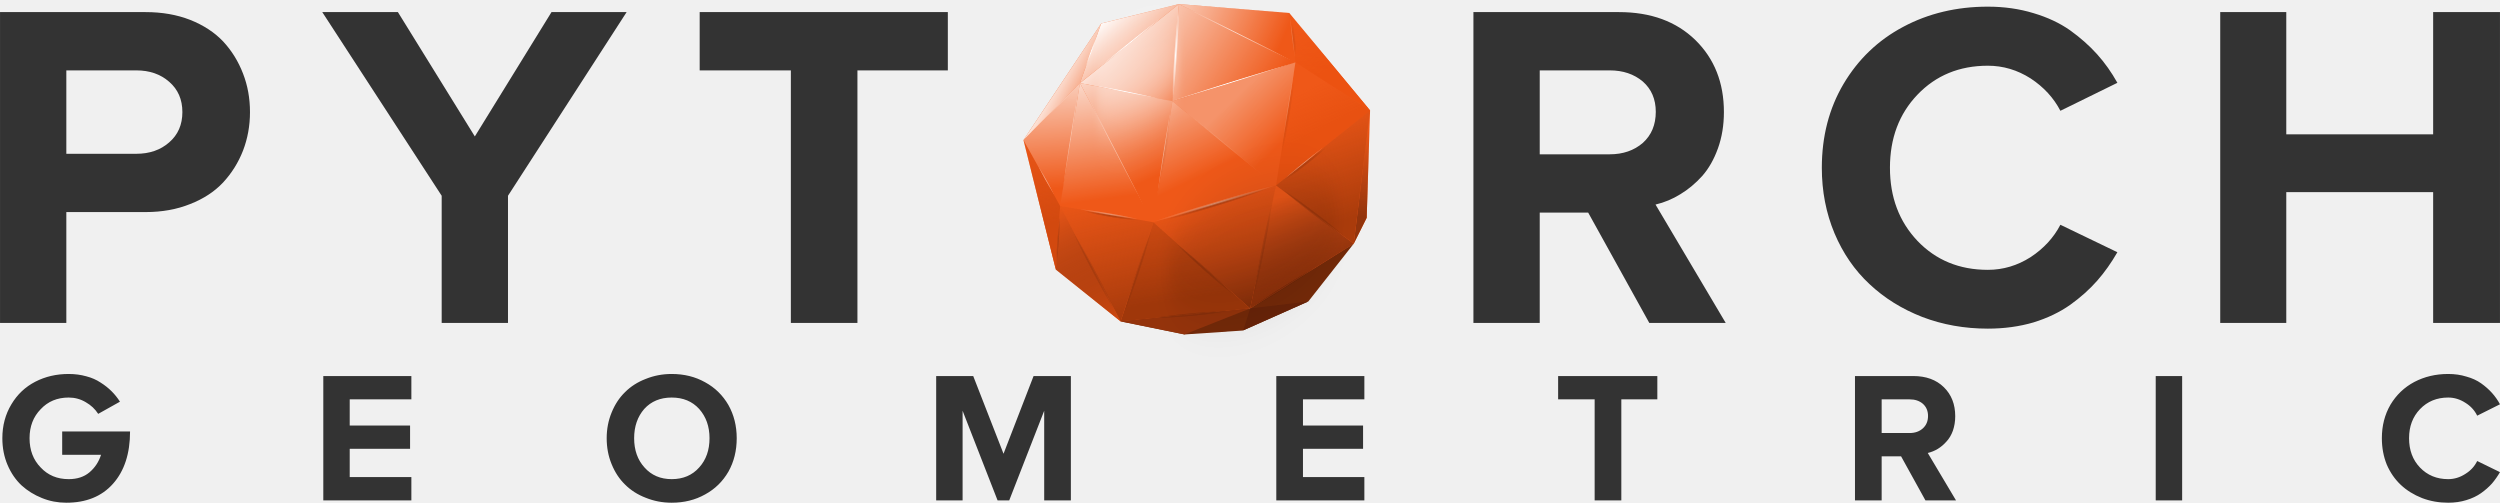
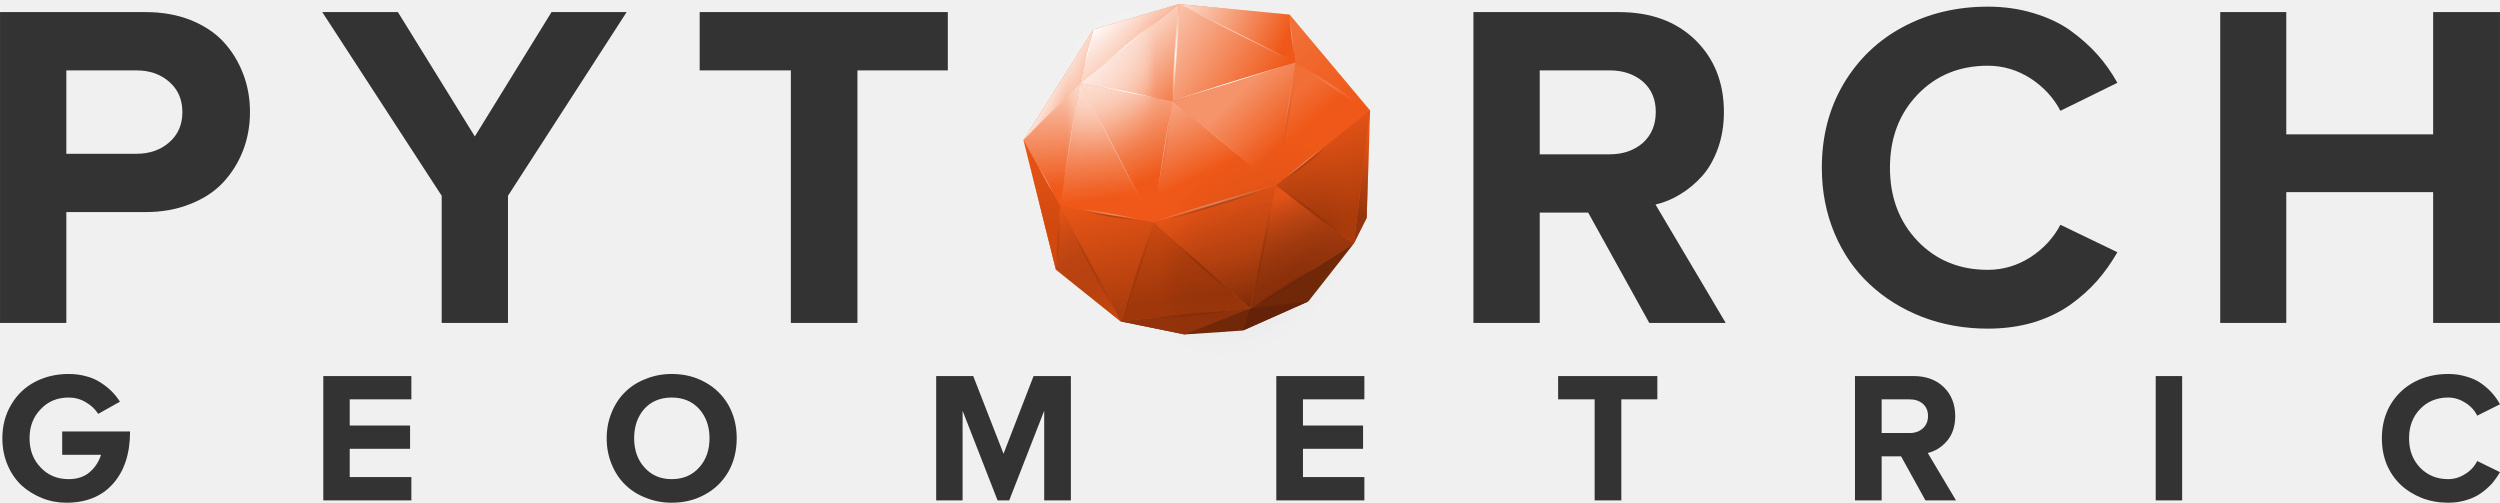
<svg xmlns="http://www.w3.org/2000/svg" xmlns:xlink="http://www.w3.org/1999/xlink" id="svg2" style="isolation:isolate" height="194.07" width="965.1" version="1.1" viewBox="0 0 965.1 194.073">
  <defs id="defs4">
    <linearGradient id="linearGradient4478">
      <stop id="stop4480" stop-color="#8d300a" offset="0" />
      <stop id="stop4482" stop-color="#4a1905" stop-opacity="0" offset="1" />
    </linearGradient>
    <linearGradient id="linearGradient4448">
      <stop id="stop4450" stop-color="#fff" stop-opacity=".39" offset="0" />
      <stop id="stop4452" stop-color="#fff" stop-opacity="0" offset="1" />
    </linearGradient>
    <linearGradient id="linearGradient4357">
      <stop id="stop4359" stop-color="#9f370a" offset="0" />
      <stop id="stop4361" stop-color="#9f370a" stop-opacity="0" offset="1" />
    </linearGradient>
    <linearGradient id="linearGradient5995">
      <stop id="stop5997" stop-color="#fff" stop-opacity=".272" offset="0" />
      <stop id="stop5999" stop-color="#fff" stop-opacity="0" offset="1" />
    </linearGradient>
    <linearGradient id="linearGradient5887">
      <stop id="stop5889" stop-color="#fff" offset="0" />
      <stop id="stop5891" stop-color="#fff" stop-opacity="0" offset="1" />
    </linearGradient>
    <radialGradient id="radialGradient5654" xlink:href="#linearGradient5887" gradientUnits="userSpaceOnUse" cy="19.467" cx="509.09" gradientTransform="matrix(.66549 -.20751 .0027082 .0086853 136.52 137.24)" r="34.682" />
    <radialGradient id="radialGradient5654-7" xlink:href="#linearGradient5887" gradientUnits="userSpaceOnUse" cy="-84.474" cx="531" gradientTransform="matrix(.33794 -.27143 .006274 .0078112 257.36 161.23)" r="34.682" />
    <radialGradient id="radialGradient5654-4" xlink:href="#linearGradient5887" gradientUnits="userSpaceOnUse" cy="63.604" cx="509.02" gradientTransform="matrix(.62215 .31097 -.0040676 .0081378 160.81 -146.13)" r="34.682" />
    <radialGradient id="radialGradient5654-4-1" xlink:href="#linearGradient5887" gradientUnits="userSpaceOnUse" cy="501.39" cx="478.42" gradientTransform="matrix(-.033083 .49981 -.018788 -.0012437 479.12 -217.92)" r="34.682" />
    <radialGradient id="radialGradient5654-4-1-9" xlink:href="#linearGradient5887" gradientUnits="userSpaceOnUse" cy="2145.7" cx="460.8" gradientTransform="matrix(.3503 .071492 -.0018192 .008914 277.17 -16.655)" r="34.682" />
-     <radialGradient id="radialGradient5654-4-1-2" xlink:href="#linearGradient5887" gradientUnits="userSpaceOnUse" cy="527.34" cx="485.18" gradientTransform="matrix(-.065998 .18191 -.0085523 -.0031029 457.73 -66.575)" r="34.682" />
-     <radialGradient id="radialGradient5654-4-1-2-9" xlink:href="#linearGradient5887" gradientUnits="userSpaceOnUse" cy="615.73" cx="477.44" gradientTransform="matrix(.027829 .22988 -.0090318 .0010934 491.16 -96.229)" r="34.682" />
+     <radialGradient id="radialGradient5654-4-1-2" xlink:href="#linearGradient5887" gradientUnits="userSpaceOnUse" cy="646.62" cx="486.58" gradientTransform="matrix(-.047977 .18731 -.0088133 -.0022574 449.06 -69.787)" r="34.682" />
+     <radialGradient id="radialGradient5654-4-1-2-9" xlink:href="#linearGradient5887" gradientUnits="userSpaceOnUse" cy="635.97" cx="474.75" gradientTransform="matrix(.027829 .22988 -.0090318 .0010934 491.16 -96.229)" r="34.682" />
    <radialGradient id="radialGradient5654-4-1-2-0" gradientUnits="userSpaceOnUse" cy="433.91" cx="495.68" gradientTransform="matrix(-.19125 .1887 -.0063897 -.0064763 505.97 -50.033)" r="34.682">
      <stop id="stop5943" stop-color="#fff" stop-opacity=".272" offset="0" />
      <stop id="stop5945" stop-color="#fff" stop-opacity="0" offset="1" />
    </radialGradient>
    <radialGradient id="radialGradient5654-4-1-2-7-7" xlink:href="#linearGradient4448" gradientUnits="userSpaceOnUse" cy="144.87" cx="506.31" gradientTransform="matrix(.36659 .70917 -.0080818 .0041778 244.5 -304.65)" r="34.682" />
    <linearGradient id="linearGradient4234" y2="12.465" xlink:href="#linearGradient5887" gradientUnits="userSpaceOnUse" x2="476.42" gradientTransform="translate(15.265 45.571)" y1="-5.491" x1="459.09" />
-     <linearGradient id="linearGradient4416" y2="-28.707" xlink:href="#linearGradient5887" gradientUnits="userSpaceOnUse" x2="479.22" gradientTransform="translate(15.265 45.571)" y1="-53.176" x1="422.55" />
+     <linearGradient id="linearGradient4416" y2="-27.957" xlink:href="#linearGradient5887" gradientUnits="userSpaceOnUse" x2="479.97" gradientTransform="translate(15.265 45.571)" y1="-50.676" x1="431.8" />
    <linearGradient id="linearGradient4424" y2="-15.977" xlink:href="#linearGradient5887" gradientUnits="userSpaceOnUse" x2="478.92" gradientTransform="translate(15.265 45.571)" y1="-56.582" x1="415.89" />
    <linearGradient id="linearGradient4426" y2="-.162" xlink:href="#linearGradient5887" gradientUnits="userSpaceOnUse" x2="447.09" gradientTransform="translate(15.265 45.571)" y1="-35.121" x1="410.32" />
    <linearGradient id="linearGradient4426-1" y2="-13.337" xlink:href="#linearGradient5887" gradientUnits="userSpaceOnUse" x2="422.64" gradientTransform="translate(26.78 49.153)" y1="-41.117" x1="397.96" />
    <linearGradient id="linearGradient4458" y2="32.278" xlink:href="#linearGradient5887" gradientUnits="userSpaceOnUse" x2="403.03" gradientTransform="translate(15.265 45.571)" y1="-26.469" x1="395.41" />
    <linearGradient id="linearGradient4466" y2="27.464" xlink:href="#linearGradient5887" gradientUnits="userSpaceOnUse" x2="389.64" gradientTransform="translate(15.265 45.571)" y1="-29.946" x1="385.49" />
    <linearGradient id="linearGradient4474" y2="-7.808" xlink:href="#linearGradient5887" gradientUnits="userSpaceOnUse" x2="413.8" gradientTransform="translate(15.265 45.571)" y1="-20.268" x1="391.98" />
    <linearGradient id="linearGradient4458-1" y2="19.895" xlink:href="#linearGradient5887" gradientUnits="userSpaceOnUse" x2="410.9" gradientTransform="translate(29.943 50.591)" y1="-35.03" x1="386.13" />
    <linearGradient id="linearGradient4458-1-4" y2="16.352" xlink:href="#linearGradient5887" gradientUnits="userSpaceOnUse" x2="422.01" gradientTransform="translate(43.833 50.431)" y1="-10.507" x1="408.97" />
    <radialGradient id="radialGradient5654-4-18" xlink:href="#linearGradient5995" gradientUnits="userSpaceOnUse" cy="86.298" cx="503.29" gradientTransform="matrix(.45435 .37404 -.0057823 .0070238 242.99 -134.64)" r="34.682" />
    <linearGradient id="linearGradient4243" y2="41.559" gradientUnits="userSpaceOnUse" x2="505.12" y1="84.895" x1="519.26">
      <stop id="stop4239" stop-color="#aa3b0b" offset="0" />
      <stop id="stop4241" stop-color="#aa3b0b" stop-opacity="0" offset="1" />
    </linearGradient>
    <linearGradient id="linearGradient4251" y2="76.648" gradientUnits="userSpaceOnUse" x2="492.85" y1="109.49" x1="505.61">
      <stop id="stop4247" stop-color="#8d300a" offset="0" />
      <stop id="stop4249" stop-color="#4a1905" stop-opacity="0" offset="1" />
    </linearGradient>
    <linearGradient id="linearGradient4275" y2="77.571" gradientUnits="userSpaceOnUse" x2="409.53" y1="125.59" x1="432.75">
      <stop id="stop4350" stop-color="#d2490f" offset="0" />
      <stop id="stop4352" stop-color="#351204" stop-opacity="0" offset="1" />
    </linearGradient>
    <linearGradient id="linearGradient4283" y2="46.823" gradientUnits="userSpaceOnUse" x2="396.85" y1="86.573" x1="403.1">
      <stop id="stop4271" stop-color="#d2490f" offset="0" />
      <stop id="stop4273" stop-color="#d2490f" stop-opacity="0" offset="1" />
    </linearGradient>
-     <linearGradient id="linearGradient4291" y2="36.323" gradientUnits="userSpaceOnUse" x2="500.35" y1="51.073" x1="508.1">
-       <stop id="stop4287" stop-color="#e85111" offset="0" />
-       <stop id="stop4289" stop-color="#e85111" stop-opacity="0" offset="1" />
+     <linearGradient id="linearGradient4291" y2="42.318" gradientUnits="userSpaceOnUse" x2="512.3" y1="32.965" x1="504.27">
+       <stop id="stop4313" stop-color="#fff" stop-opacity=".283" offset="0" />
+       <stop id="stop4315" stop-color="#fff" stop-opacity="0" offset="1" />
    </linearGradient>
-     <linearGradient id="linearGradient4299" y2="11.323" gradientUnits="userSpaceOnUse" x2="497.85" y1="27.323" x1="512.1">
-       <stop id="stop4295" stop-color="#ec5211" offset="0" />
-       <stop id="stop4297" stop-color="#ec5211" stop-opacity="0" offset="1" />
+     <linearGradient id="linearGradient4299" y2="38.766" gradientUnits="userSpaceOnUse" x2="523.92" y1="12.12" x1="499.2">
+       <stop id="stop4307" stop-color="#fff" stop-opacity=".323" offset="0" />
+       <stop id="stop4309" stop-color="#fff" stop-opacity="0" offset="1" />
    </linearGradient>
    <linearGradient id="linearGradient4307" y2="49.073" gradientUnits="userSpaceOnUse" x2="529.35" y1="83.573" x1="526.1">
      <stop id="stop4303" stop-color="#93340c" offset="0" />
      <stop id="stop4305" stop-color="#93340c" stop-opacity="0" offset="1" />
    </linearGradient>
    <linearGradient id="linearGradient4379" y2="61.361" xlink:href="#linearGradient4357" gradientUnits="userSpaceOnUse" x2="447.52" y1="115.66" x1="455.91" />
    <linearGradient id="linearGradient4387" y2="67.402" gradientUnits="userSpaceOnUse" x2="469.1" y1="117.48" x1="482.83">
      <stop id="stop4383" stop-color="#872f0a" offset="0" />
      <stop id="stop4385" stop-color="#cc470f" stop-opacity="0" offset="1" />
    </linearGradient>
    <linearGradient id="linearGradient4403" y2="73.654" xlink:href="#linearGradient4357" gradientUnits="userSpaceOnUse" x2="417.17" y1="130.05" x1="430.38" />
    <radialGradient id="radialGradient5654-4-18-0" xlink:href="#linearGradient5995" gradientUnits="userSpaceOnUse" cy="-65.778" cx="477.56" gradientTransform="matrix(-.066828 .41354 -.0089813 -.0014514 528.77 -157.01)" r="34.682" />
    <radialGradient id="radialGradient5654-4-1-8" xlink:href="#linearGradient4478" gradientUnits="userSpaceOnUse" cy="495.36" cx="470.99" gradientTransform="matrix(-.10156 .51422 -.018473 -.0036485 544.39 -143.49)" r="34.682" />
    <radialGradient id="radialGradient5654-4-1-8-7" xlink:href="#linearGradient4478" gradientUnits="userSpaceOnUse" cy="529.15" cx="467.19" gradientTransform="matrix(-.14649 .44596 -.017889 -.0058762 517.29 -100.78)" r="34.682" />
    <radialGradient id="radialGradient5654-4-1-8-7-1" xlink:href="#linearGradient4478" gradientUnits="userSpaceOnUse" cy="285.04" cx="435.61" gradientTransform="matrix(.32373 .28716 -.012495 .014086 327.82 -25.081)" r="34.682" />
    <radialGradient id="radialGradient5654-4-1-8-79" xlink:href="#linearGradient4478" gradientUnits="userSpaceOnUse" cy="670.34" cx="468.76" gradientTransform="matrix(.35208 .26702 -.011378 .015003 349.84 -52.86)" r="34.682" />
    <radialGradient id="radialGradient5654-4-1-8-79-4-4" xlink:href="#linearGradient4478" gradientUnits="userSpaceOnUse" cy="1173.8" cx="420.1" gradientTransform="matrix(-.41381 .038151 -.0017286 -.01875 635.52 127.44)" r="34.682" />
    <radialGradient id="radialGradient5654-4-1-8-79-5" xlink:href="#linearGradient4478" gradientUnits="userSpaceOnUse" cy="589.24" cx="472.83" gradientTransform="matrix(.55916 -.17175 .0070337 .022899 201.19 146.51)" r="34.682" />
    <radialGradient id="radialGradient5654-4-1-8-79-5-5" xlink:href="#linearGradient4478" gradientUnits="userSpaceOnUse" cy="709.92" cx="447.35" gradientTransform="matrix(.22593 -.1763 .011584 .014845 394.63 131.53)" r="34.682" />
    <radialGradient id="radialGradient5654-4-1-8-79-5-1" xlink:href="#linearGradient4478" gradientUnits="userSpaceOnUse" cy="659.93" cx="469.08" gradientTransform="matrix(.2831 0.0469 -.0030775 .018576 298.01 48.995)" r="34.682" />
    <radialGradient id="radialGradient5654-1" xlink:href="#linearGradient4448" gradientUnits="userSpaceOnUse" cy="-56.948" cx="513.24" gradientTransform="matrix(.66946 -.19955 .0052814 .017718 125.66 181.98)" r="34.682" />
    <radialGradient id="radialGradient5654-1-1" xlink:href="#linearGradient4448" gradientUnits="userSpaceOnUse" cy="28.216" cx="514" gradientTransform="matrix(.22584 -.18341 .0057355 .0070621 387.1 157)" r="34.682" />
    <radialGradient id="radialGradient5654-1-6" xlink:href="#linearGradient4448" gradientUnits="userSpaceOnUse" cy="56.566" cx="516.09" gradientTransform="matrix(.32381 .05515 -.0023711 .013922 261.3 53.44)" r="34.682" />
    <radialGradient id="radialGradient5654-4-1-8-79-4-1" xlink:href="#linearGradient4478" gradientUnits="userSpaceOnUse" cy="1296.2" cx="437.61" gradientTransform="matrix(-.046912 .28766 -.018584 -.0030307 494.35 -63.472)" r="34.682" />
    <radialGradient id="radialGradient5654-4-1-8-7-1-4" xlink:href="#linearGradient4478" gradientUnits="userSpaceOnUse" cy="-504.41" cx="485.85" gradientTransform="matrix(.36188 -.22688 .0081166 .012946 323.28 228.09)" r="34.682" />
    <radialGradient id="radialGradient5654-1-6-9-1-5" xlink:href="#linearGradient4448" gradientUnits="userSpaceOnUse" cy="321.85" cx="517.51" gradientTransform="matrix(-.094537 -.1686 .0079354 -.0044496 450.24 158.34)" r="34.682" />
    <radialGradient id="radialGradient5654-4-1-2-7-7-3" xlink:href="#linearGradient4448" gradientUnits="userSpaceOnUse" cy="189.81" cx="500.23" gradientTransform="matrix(-.084987 .53484 -.0089851 -.0014277 457.56 -214.01)" r="34.682" />
    <radialGradient id="radialGradient5654-4-1-8-6" xlink:href="#linearGradient4478" gradientUnits="userSpaceOnUse" cy="495.36" cx="470.99" gradientTransform="matrix(-.068431 .40464 -.018566 -.0031399 538.57 -143.77)" r="34.682" />
-     <radialGradient id="radialGradient5654-4-1-8-6-2" xlink:href="#linearGradient4478" gradientUnits="userSpaceOnUse" cy="509.09" cx="468.11" gradientTransform="matrix(.020772 .17938 -.018705 .002166 499.22 -70.153)" r="34.682" />
    <radialGradient id="radialGradient5654-3" xlink:href="#linearGradient4448" gradientUnits="userSpaceOnUse" cy="36.458" cx="510.76" gradientTransform="matrix(-.075343 .47918 -.0089874 -.0014131 488.17 -186.37)" r="34.682" />
    <radialGradient id="radialGradient5654-4-1-8-7-0" xlink:href="#linearGradient4478" gradientUnits="userSpaceOnUse" cy="363.06" cx="482.14" gradientTransform="matrix(.23263 .43841 -.016633 .0088257 316.22 -109.77)" r="34.682" />
    <radialGradient id="radialGradient5654-4-1-8-7-0-6" xlink:href="#linearGradient4478" gradientUnits="userSpaceOnUse" cy="390.39" cx="469.01" gradientTransform="matrix(-.020796 .27776 -.012328 -.00092306 423.01 -36.775)" r="34.682" />
    <filter id="filter5926" style="color-interpolation-filters:sRGB" height="1.632" width="1.373" y="-.316" x="-.186">
      <feGaussianBlur id="feGaussianBlur5928" stdDeviation="3.072" />
    </filter>
    <filter id="filter5974" style="color-interpolation-filters:sRGB" height="2.166" width="1.877" y="-.583" x="-.438">
      <feGaussianBlur id="feGaussianBlur5976" stdDeviation="6.43" />
    </filter>
+     <radialGradient id="radialGradient5654-4-5" gradientUnits="userSpaceOnUse" cy="66.747" cx="508.56" gradientTransform="matrix(.28685 .19266 -.011879 .017686 368.78 -66.129)" r="34.682">
+       <stop id="stop4349" stop-color="#fff" stop-opacity=".263" offset="0" />
+       <stop id="stop4351" stop-color="#fff" stop-opacity="0" offset="1" />
+     </radialGradient>
  </defs>
  <g fill-rule="evenodd" fill="#333">
    <path id="path12" d="m0.9 169.17q0-7.3 3.5-13.1 3.4-5.7 9.2-8.7t12.9-3q3.6 0 6.8 0.9 3.1 0.8 5.5 2.4 2.4 1.5 4.3 3.4 1.8 1.8 3.2 4l-8.4 4.7q-1.8-2.8-4.8-4.5-3-1.8-6.6-1.8-6.6 0-10.8 4.5-4.3 4.4-4.3 11.2 0 6.9 4.3 11.3 4.2 4.5 10.8 4.5 4.9 0 8-2.6 3.2-2.7 4.5-6.8h-15v-9h26.2q0 12.8-6.6 20.2-6.5 7.3-18 7.3-5 0-9.4-1.8-4.5-1.8-7.9-4.9-3.4-3.2-5.4-7.9t-2-10.3zm157.9 24h-34v-48h34v9h-23.8v10.1h23.3v9h-23.3v10.9h23.8v9zm77.3-14q-1.9-4.6-1.9-10 0-5.3 1.9-9.9 1.9-4.7 5.2-7.9 3.3-3.3 8-5.1 4.7-1.9 10-1.9 7.2 0 12.9 3.2 5.7 3.1 9 8.8 3.2 5.7 3.2 12.8 0 7.2-3.2 12.9-3.3 5.7-9 8.8-5.7 3.2-12.9 3.2-5.3 0-10-1.9-4.7-1.8-8-5.1-3.3-3.2-5.2-7.9zm8.7-10q0 6.9 4 11.3 4 4.5 10.5 4.5 6.6 0 10.6-4.5 4-4.4 4-11.3 0-6.8-4-11.3-4-4.4-10.6-4.4t-10.6 4.4q-3.9 4.5-3.9 11.3zm126.8 24h-10.2v-48h14.3l11.7 30 11.6-30h14.4v48h-10.3v-34.6l-13.5 34.6h-4.5l-13.5-34.6v34.6zm155.1 0h-34v-48h34v9h-23.7v10.1h23.2v9h-23.2v10.9h23.7v9zm88.9-39h-14.1v-9h38.3v9h-13.9v39h-10.3v-39zm110.8 39h-10.3v-48h22.5q7.4 0 11.8 4.3t4.4 11.2q0 3-0.9 5.6-0.9 2.5-2.5 4.2-1.5 1.7-3.3 2.8t-3.9 1.6l10.9 18.3h-11.8l-9.4-17h-7.5v17zm0-39v13h10.8q3.1 0 5.1-1.8t2-4.8q0-2.9-2-4.7-2-1.7-5.1-1.7h-10.8zm116 39h-10.2v-48h10.2v48zm77.1-24q0-7.2 3.3-12.9 3.4-5.7 9.2-8.8 5.9-3.1 13.1-3.1 3.8 0 7 1 3.3 0.9 5.7 2.6t4.2 3.7 3.1 4.4l-8.8 4.4q-1.5-3.1-4.6-5-3.1-2-6.6-2-6.6 0-10.9 4.5-4.2 4.4-4.2 11.2 0 6.9 4.2 11.3 4.3 4.5 10.9 4.5 3.5 0 6.6-2 3.1-1.9 4.6-5l8.8 4.3q-1.4 2.4-3.1 4.4-1.8 2-4.2 3.7t-5.7 2.7q-3.2 1-7 1-5.4 0-10.1-1.8-4.8-1.9-8.2-5.1t-5.4-7.8q-1.9-4.7-1.9-10.2z" />
    <path id="path14" d="m594.4 124.67h-25.6v-120h56.2q18.4 0 29.5 10.8 11 10.8 11 27.8 0 7.6-2.3 14t-6.1 10.7q-3.9 4.3-8.4 7-4.5 2.8-9.6 4l27.1 45.7h-29.5l-23.6-42.6h-18.7v42.6zm0-97.5v32.4h27q7.7 0 12.8-4.4 5-4.5 5-12 0-7.3-5-11.7-5.1-4.3-12.8-4.3h-27zm108.9 37.6q0-18.2 8.4-32.4 8.5-14.3 23-22 14.6-7.8 32.7-7.8 9.4 0 17.6 2.5 8.1 2.4 14.1 6.6 6 4.3 10.5 9.3 4.4 4.9 7.8 11l-22 10.8q-3.9-7.5-11.5-12.5-7.7-4.9-16.5-4.9-16.5 0-27.2 11.2-10.6 11.1-10.6 28.2 0 17 10.6 28.2 10.7 11.2 27.2 11.2 8.8 0 16.5-4.9 7.6-5 11.5-12.5l22 10.6q-3.5 6.1-7.8 11-4.4 5-10.4 9.3-6.1 4.3-14.2 6.8-8.2 2.4-17.6 2.4-13.5 0-25.3-4.5-11.8-4.6-20.4-12.7-8.6-8-13.5-19.6-4.9-11.7-4.9-25.3zm179.3 59.9h-25.5v-120h25.5v47.2h56.7v-47.2h25.8v120h-25.8v-50.5h-56.7v50.5z" />
    <path id="path16" d="m25.6 124.67h-25.6v-120h56.2q9.5 0 17.2 3 7.8 3.1 12.8 8.4 4.9 5.3 7.6 12.3 2.7 6.9 2.7 14.9 0 7.9-2.7 14.9-2.7 6.9-7.7 12.3-5 5.3-12.7 8.3-7.7 3.1-17.2 3.1h-30.6v42.8zm0-97.5v32.2h27q7.7 0 12.7-4.4 5.1-4.4 5.1-11.7t-5.1-11.7q-5-4.4-12.7-4.4h-27zm144.9 48.4-46.1-70.9h29.2l29.7 48 29.6-48h29l-45.8 70.9v49.1h-25.6v-49.1zm134.8-48.4h-35.2v-22.5h95.8v22.5h-34.9v97.5h-25.7v-97.5z" />
  </g>
-   <path id="path20" d="m497.72 5.01-42.625-3.438-30 7.5-30 45 12.5 50 25 20 20 2.5 40-10 30-22.5 5-10 1.312-41.438z" fill="#ef5818" />
+   <path id="path20" d="m497.85 5.635-42.75-4.062-33.062 9.812-26.938 42.688 12.5 50 25 20 20 2.5 40-10 30-22.5 5-10 1.312-41.438z" fill="#ef5818" />
  <g>
    <path id="path22" opacity=".353" d="m452.6 39.072 47.5-14.999l-7.5 47.5z" fill="url(#linearGradient4234)" />
    <path id="path24" d="m522.6 94.073-17.53 22.293-25.271 11.234-22.54 1.518-24.658-5.044 50-5z" fill="#732908" />
    <path id="path26" d="m500.1 24.073-45-22.5-2.5 37.5 47.5-15z" fill="url(#linearGradient4424)" />
-     <path id="path28" d="m455.1 1.573 42.562 3.375 2.438 19.125z" fill="url(#linearGradient4416)" />
-     <path id="path30" d="m497.71 5.023 31.19 37.603-28.8-18.553z" fill="url(#linearGradient4299)" />
-     <path id="path32" d="m500.1 24.073-7.5 47.5 36.314-28.934z" fill="url(#linearGradient4291)" />
+     <path id="path28" d="m455.1 1.573 42.75 4.062 2.25 18.438z" fill="url(#linearGradient4416)" />
+     <path id="path30" opacity=".434" d="m497.77 5.523 31.13 37.103-28.8-18.553z" fill="url(#linearGradient4299)" />
+     <path id="path32" opacity=".465" d="m500.1 24.073-7.5 47.5 36.314-28.934z" fill="url(#linearGradient4291)" />
    <path id="path34" d="m528.91 42.51-1.312 41.562-5 10z" fill="url(#linearGradient4307)" />
    <path id="path36" d="m445.28 85.802 47.32-14.229-9.98 47.567z" fill="url(#linearGradient4387)" />
    <path id="path38" d="m482.6 119.07 40-25-30-22.5-10 47.5z" fill="url(#linearGradient4251)" />
    <path id="path42" d="m445.2 85.74-35.949-6.239 7.645-47.471z" fill="url(#linearGradient4458)" />
    <path id="path44" d="m416.92 32.076 38.18-30.504-2.5 37.501z" fill="url(#linearGradient4426)" />
  </g>
  <path id="path46" d="m455.1 1.573-30 7.5-10 22.5 40-30z" fill-opacity="0" />
  <g>
    <path id="path48" d="m432.6 124.07-25-20 1.632-24.594z" fill="url(#linearGradient4275)" />
    <path id="path50" d="m482.6 119.07-37.32-33.246-12.68 38.246z" fill="url(#linearGradient4379)" />
    <path id="path52" d="m432.6 124.07-23.346-44.555 36.023 6.285z" fill="url(#linearGradient4403)" />
-     <path id="path54" d="m425.1 9.072-30 45 21.812-22.014z" fill="url(#linearGradient4474)" />
+     <path id="path54" d="m422.07 11.324-26.97 42.749 21.81-22.014z" fill="url(#linearGradient4474)" />
    <path id="path56" d="m407.6 104.07-12.5-49.997 14.16 25.472z" fill="url(#linearGradient4283)" />
    <path id="path58" d="m409.24 79.49-14.14-25.417 21.81-22.032z" fill="url(#linearGradient4466)" />
    <rect id="rect4190" ry="6.734" height="18.52" width="49.161" y="22.358" x="450.91" fill="url(#radialGradient5654)" />
    <rect id="rect4190-9" opacity="0.608" style="isolation:isolate" ry="6.734" height="25.815" width="47.029" y=".688" x="453.79" fill="url(#radialGradient5654-4)" />
    <rect id="rect4190-9-2" style="isolation:isolate" ry="6.734" height="38.105" width="8.137" y="1.007" x="448.83" fill="url(#radialGradient5654-4-1)" />
    <rect id="rect4190-9-2-1" style="isolation:isolate" ry="5.5" height="11" width="29.519" y="31.674" x="420.5" fill="url(#radialGradient5654-4-1-9)" />
-     <rect id="rect4190-9-2-9" style="isolation:isolate" ry="6.734" height="26.489" width="9.428" y="3.005" x="416.05" fill="url(#radialGradient5654-4-1-2)" />
-     <rect id="rect4190-9-2-9-0" opacity=".172" style="isolation:isolate" ry="6.734" height="21.662" width="7.632" y="2.82" x="494.73" fill="url(#radialGradient5654-4-1-2-9)" />
+     <rect id="rect4190-9-2-9" style="isolation:isolate" ry="6.734" height="23.676" width="8.678" y="9.505" x="415.92" fill="url(#radialGradient5654-4-1-2)" />
+     <rect id="rect4190-9-2-9-0" opacity=".357" style="isolation:isolate" ry="6.734" height="21.662" width="7.632" y="2.82" x="494.73" fill="url(#radialGradient5654-4-1-2-9)" />
    <rect id="rect4190-9-2-9-01" style="isolation:isolate" ry="6.734" height="22.224" width="18.071" y="28.743" x="399.13" fill="url(#radialGradient5654-4-1-2-0)" />
    <rect id="rect4190-9-2-9-6-5" style="isolation:isolate" ry="6.734" height="51.665" width="32.373" y="31.325" x="411.7" fill="url(#radialGradient5654-4-1-2-7-7)" />
-     <path id="path44-2" style="isolation:isolate" d="m425.1 9.059 30.01-7.496-38.2 30.51z" fill="url(#linearGradient4426-1)" />
+     <path id="path44-2" style="isolation:isolate" d="m422.05 11.373 33.06-9.809-38.2 30.51z" fill="url(#linearGradient4426-1)" />
    <path id="path42-2" style="isolation:isolate" d="m452.6 39.067-7.31 46.676-28.37-53.68z" fill="url(#linearGradient4458-1)" />
    <path id="path42-2-6" opacity="0.461" style="isolation:isolate" d="m492.6 71.598-47.38 14.156 7.38-46.683z" fill="url(#linearGradient4458-1-4)" />
    <rect id="rect4190-9-5" opacity="0.608" style="isolation:isolate" ry="6.734" height="27.755" width="34.272" y="42.344" x="455.43" fill="url(#radialGradient5654-4-18)" />
    <path id="path32-1" style="isolation:isolate" d="m492.59 71.583 30.013 22.495 6.296-51.433z" fill="url(#linearGradient4243)" />
    <path id="path40-1" style="isolation:isolate" d="m482.61 119.07-25.367 10.026-24.648-5.027z" fill="#94330b" />
    <rect id="rect4190-9-5-3" opacity="0.608" style="isolation:isolate" ry="6.734" height="41.456" width="10.921" y="25.559" x="491.15" fill="url(#radialGradient5654-4-18-0)" />
    <rect id="rect4190-9-2-2" opacity="0.385" style="isolation:isolate" rx="0" ry="6.734" height="42.98" width="12.012" y="76.207" x="480.49" fill="url(#radialGradient5654-4-1-8)" />
    <rect id="rect4190-9-2-2-7" opacity="0.385" style="isolation:isolate" rx="0" ry="6.734" height="40.73" width="15.387" y="87.546" x="432.35" fill="url(#radialGradient5654-4-1-8-7)" />
    <rect id="rect4190-9-2-2-7-7" opacity="0.542" style="isolation:isolate" rx="0" ry="6.734" height="30.231" width="37.573" y="93.15" x="448.62" fill="url(#radialGradient5654-4-1-8-7-1)" />
    <rect id="rect4190-9-2-2-9" opacity=".495" style="isolation:isolate" rx="0" ry="6.734" height="29.192" width="35.347" y="68.814" x="488.61" fill="url(#radialGradient5654-4-1-8-79)" />
    <rect id="rect4190-9-2-2-9-2-5" opacity=".613" style="isolation:isolate" rx="0" ry="6.734" height="13.567" width="31.722" y="113.91" x="444.14" fill="url(#radialGradient5654-4-1-8-79-4-4)" />
    <rect id="rect4190-9-2-2-9-3" opacity="0.529" style="isolation:isolate" rx="0" ry="6.734" height="19.535" width="42.506" y="70.46" x="448.32" fill="url(#radialGradient5654-4-1-8-79-5)" />
    <rect id="rect4190-9-2-2-9-3-4" opacity="0.38" style="isolation:isolate" rx="0" ry="6.734" height="23.535" width="42.506" y="47.118" x="490.43" fill="url(#radialGradient5654-4-1-8-79-5-5)" />
    <rect id="rect4190-9-2-2-9-3-6" opacity="0.495" style="isolation:isolate" rx="0" ry="5.337" height="10.851" width="25.403" y="78.095" x="415.16" fill="url(#radialGradient5654-4-1-8-79-5-1)" />
    <rect id="rect4190-7" style="isolation:isolate" rx="0" ry="6.734" height="16.31" width="50.929" y="71.24" x="442.21" fill="url(#radialGradient5654-1)" />
    <rect id="rect4190-7-8" style="isolation:isolate" ry="6.734" height="18.52" width="49.161" y="54.125" x="477.11" fill="url(#radialGradient5654-1-1)" />
    <rect id="rect4190-7-4" style="isolation:isolate" ry="5.592" height="11.89" width="25.65" y="75.578" x="415.43" fill="url(#radialGradient5654-1-6)" />
    <rect id="rect4190-9-2-2-9-2-6" opacity="0.114" style="isolation:isolate" rx="0" ry="6.734" height="31.647" width="9.95" y="45.363" x="445.53" fill="url(#radialGradient5654-4-1-8-79-4-1)" />
    <path id="path40-1-2" style="isolation:isolate" d="m505.04 116.37-25.135 11.177 2.698-8.495z" fill="#672308" />
    <rect id="rect4190-9-2-2-7-7-6" style="isolation:isolate" rx="0" ry="6.734" height="22.981" width="37.948" y="98.457" x="479.34" fill="url(#radialGradient5654-4-1-8-7-1-4)" />
    <rect id="rect4190-7-4-7-7-1" style="isolation:isolate" ry="6.734" height="16.426" width="11.204" y="62.16" x="397.89" fill="url(#radialGradient5654-1-6-9-1-5)" />
    <rect id="rect4190-9-2-9-6-5-9" style="isolation:isolate" rx="0" ry="6.734" height="41.314" width="9.763" y="33.286" x="407.63" fill="url(#radialGradient5654-4-1-2-7-7-3)" />
-     <rect id="rect4190-9-2-23" opacity="0.38" style="isolation:isolate" transform="matrix(.69966 .54435 -0.872 .91392 169.42 -238.56)" rx="13.88" ry="15.164" height="30.327" filter="url(#filter5974)" width="27.76" y="21.634" x="417.9" fill="#fff" />
+     <rect id="rect4190-9-2-23" opacity="0.38" style="isolation:isolate" transform="matrix(.69966 .54435 -0.872 .91392 158.58 -236.07)" rx="13.88" ry="15.164" height="30.327" filter="url(#filter5974)" width="27.76" y="21.634" x="417.9" fill="#fff" />
    <rect id="rect4190-9-2-2-2" opacity=".178" style="isolation:isolate" rx="0" ry="6.734" height="42.98" width="12.012" y="24.567" x="490.23" fill="url(#radialGradient5654-4-1-8-6)" />
-     <rect id="rect4190-9-2-2-2-9" opacity="0.168" style="isolation:isolate" rx="0" ry="6.734" height="19.23" width="10.012" y="5.21" x="494.07" fill="url(#radialGradient5654-4-1-8-6-2)" />
+   </g>
+   <rect id="rect4190-9-2-2-2-9" opacity="0.168" style="isolation:isolate" fill-opacity="0" rx="0" ry="6.734" height="19.23" width="10.012" y="5.21" x="494.07" />
+   <g>
    <rect id="rect4190-95" style="isolation:isolate" ry="6.734" height="31.955" width="10.889" y="43.513" x="443.54" fill="url(#radialGradient5654-3)" />
    <rect id="rect4190-9-2-2-7-9" opacity="0.385" style="isolation:isolate" rx="0" ry="6.734" height="34.63" width="19.809" y="86.722" x="411.53" fill="url(#radialGradient5654-4-1-8-7-0)" />
    <rect id="rect4190-9-2-2-7-9-3" opacity="0.385" style="isolation:isolate" rx="0" ry="6.734" height="27.565" width="6.574" y="78.778" x="404.08" fill="url(#radialGradient5654-4-1-8-7-0-6)" />
    <rect id="rect4190-6" style="isolation:isolate" rx="0" ry="7.155" height="21.74" width="34.02" y="5.733" x="418.31" fill="url(#radialGradient5654-7)" />
-     <rect id="rect4190-9-2-23-7" opacity=".088" style="isolation:isolate" transform="matrix(1.1492 1.24 -1.9228 1.4513 58.032 -494.23)" rx="13.88" ry="15.164" height="30.327" filter="url(#filter5926)" width="27.76" y="21.634" x="417.9" />
+     <rect id="rect4190-9-2-23-7" opacity=".064" style="isolation:isolate" transform="matrix(1.1492 1.24 -1.9228 1.4513 58.032 -494.23)" rx="13.88" ry="15.164" height="30.327" filter="url(#filter5926)" width="27.76" y="21.634" x="417.9" />
+     <rect id="rect4190-9-0" opacity="0.608" style="isolation:isolate" ry="6.734" height="25.815" width="47.029" y="21.04" x="490.61" fill="url(#radialGradient5654-4-5)" />
  </g>
</svg>
